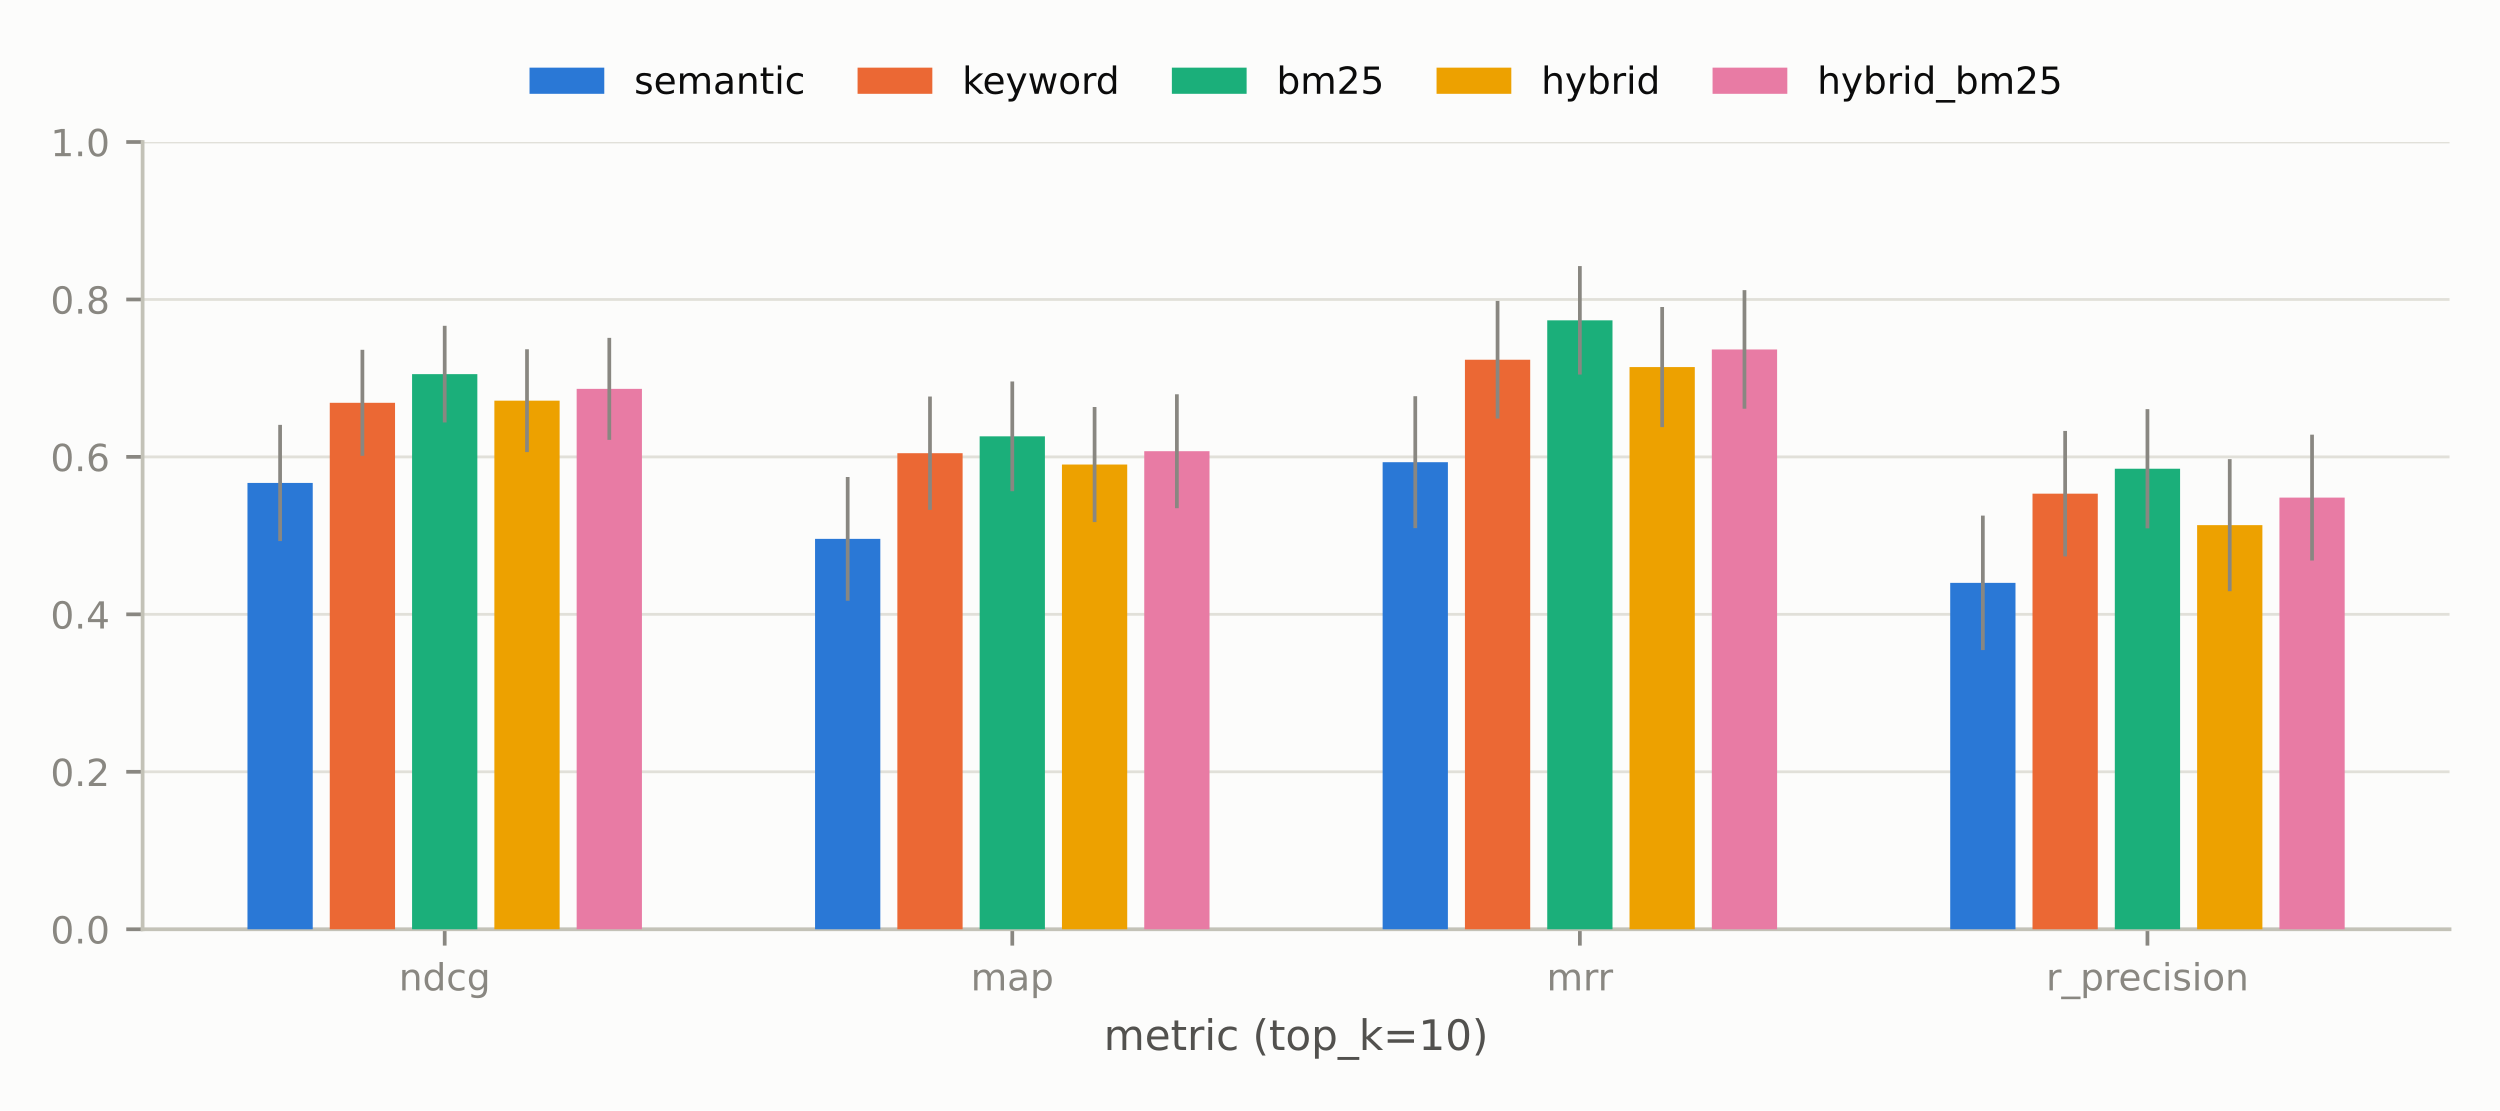
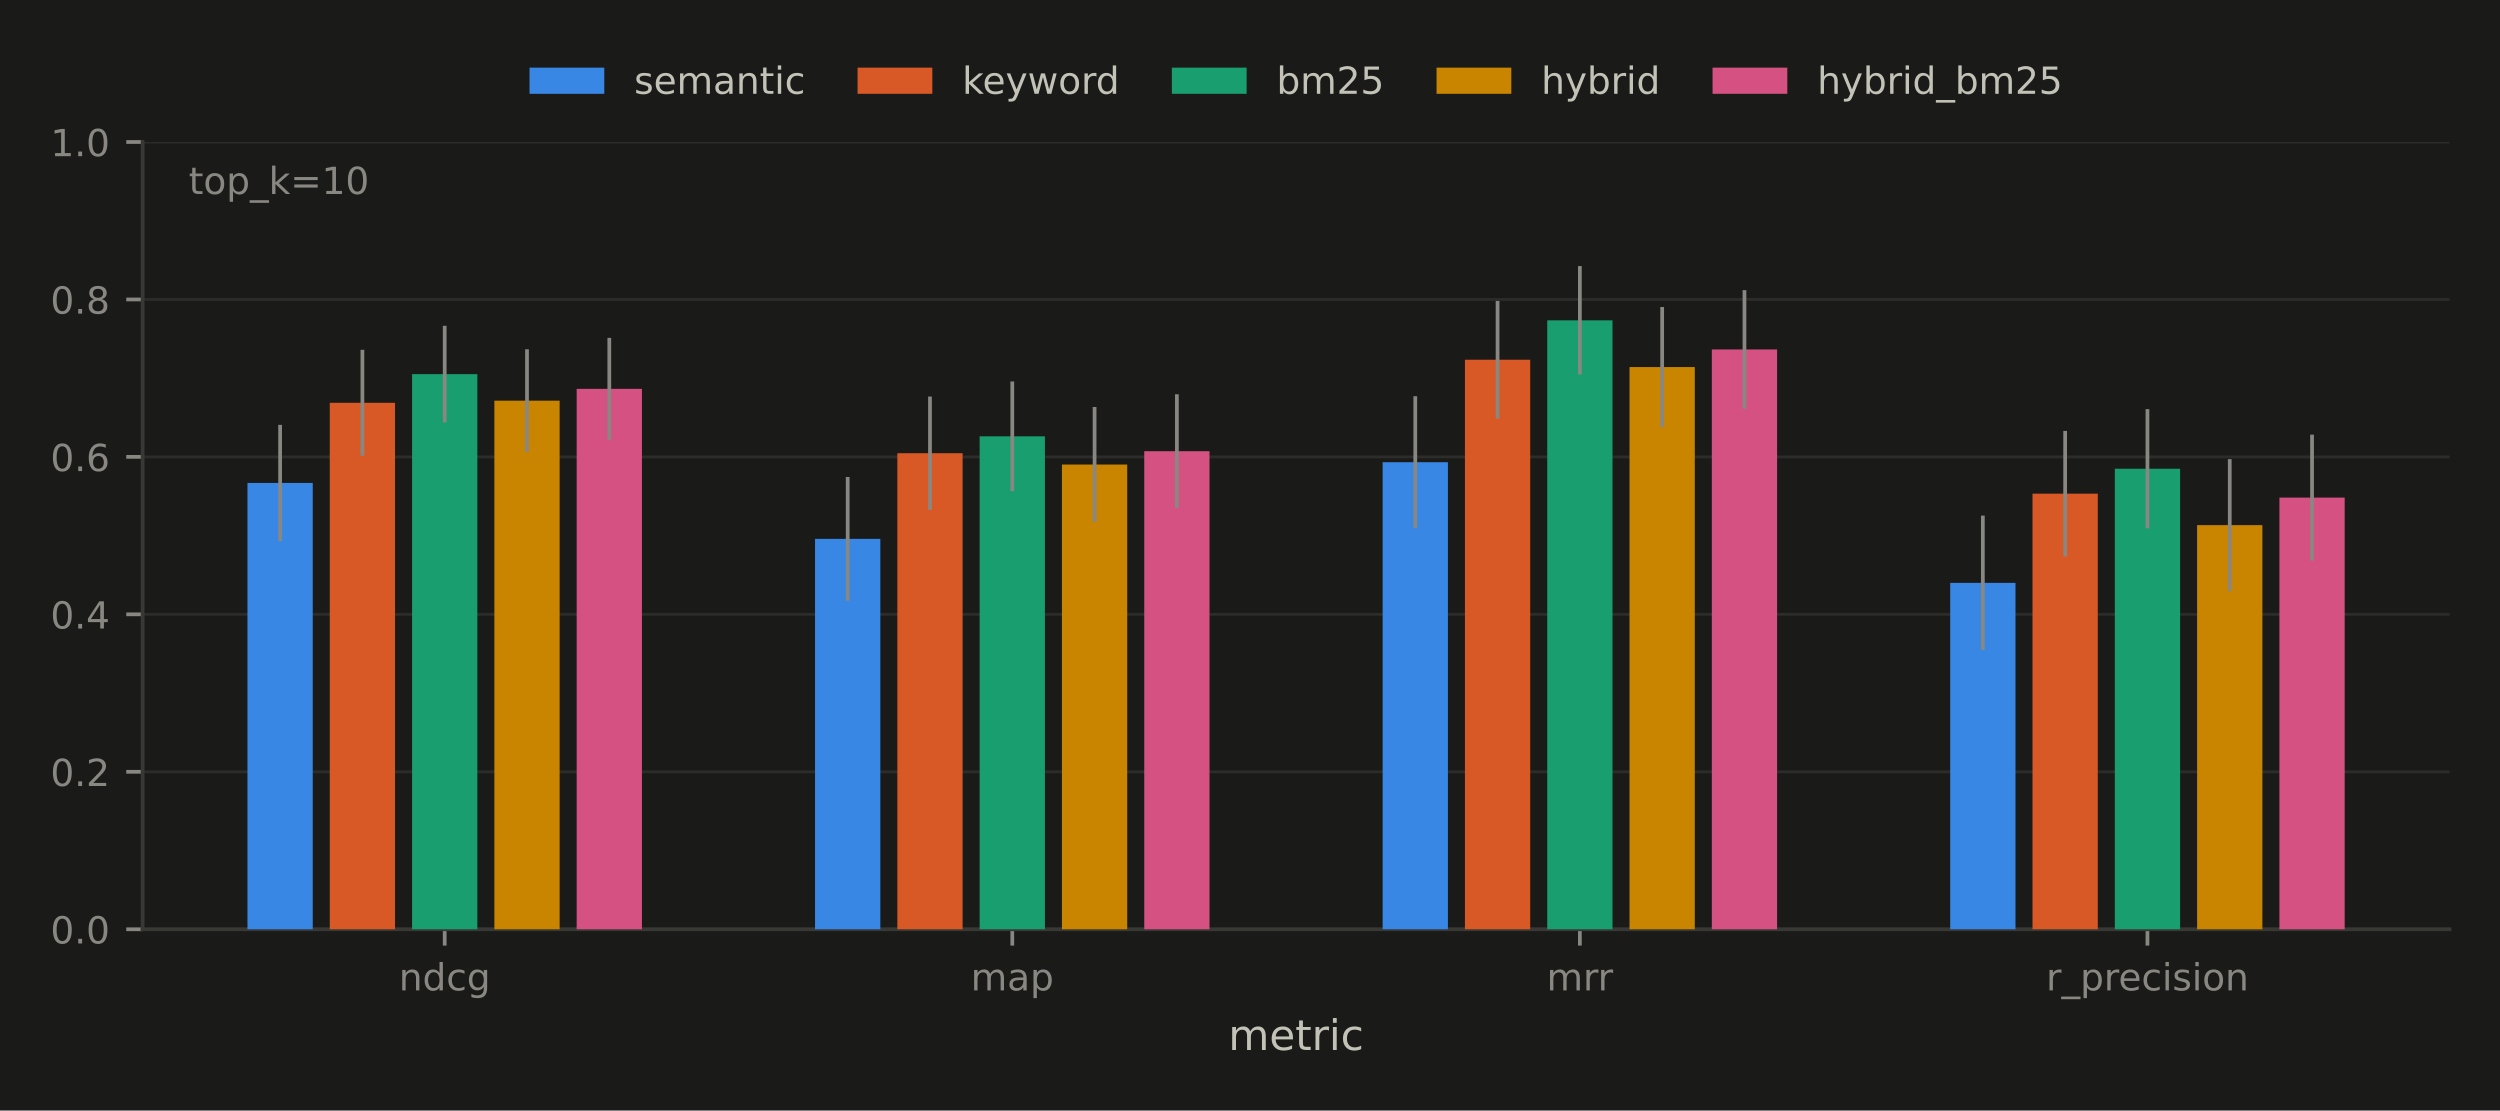
<svg xmlns="http://www.w3.org/2000/svg" xmlns:xlink="http://www.w3.org/1999/xlink" width="535.082pt" height="237.694pt" viewBox="0 0 535.082 237.694" version="1.1">
  <defs>
    <style type="text/css">*{stroke-linejoin: round; stroke-linecap: butt}</style>
  </defs>
  <g id="figure_1">
    <g id="patch_1">
-       <path d="M 0 237.694  L 535.082 237.694  L 535.082 0  L 0 0  z " style="fill: #fcfcfb" />
+       <path d="M 0 237.694  L 535.082 237.694  L 535.082 0  L 0 0  z " style="fill: #1a1a19" />
    </g>
    <g id="axes_1">
      <g id="patch_2">
-         <path d="M 30.523 198.893  L 524.283 198.893  L 524.283 30.39  L 30.523 30.39  z " style="fill: #fcfcfb" />
+         <path d="M 30.523 198.893  L 524.283 198.893  L 524.283 30.39  L 30.523 30.39  z " style="fill: #1a1a19" />
      </g>
      <g id="matplotlib.axis_1">
        <g id="xtick_1">
          <g id="line2d_1">
            <defs>
-               <path id="m5d0f65d9b7" d="M 0 0  L 0 3.5  " style="stroke: #898781; stroke-width: 0.8" />
-             </defs>
-             <g>
-               <use xlink:href="#m5d0f65d9b7" x="95.181" y="198.893" style="fill: #898781; stroke: #898781; stroke-width: 0.8" />
+               <path id="m0e48fc3c3f" d="M 0 0  L 0 3.5  " style="stroke: #898781; stroke-width: 0.8" />
+             </defs>
+             <g>
+               <use xlink:href="#m0e48fc3c3f" x="95.181" y="198.893" style="fill: #898781; stroke: #898781; stroke-width: 0.8" />
            </g>
          </g>
          <g id="text_1">
            <g style="fill: #898781" transform="translate(85.3677 211.9719) scale(0.08 -0.08)">
              <defs>
                <path id="DejaVuSans-51" d="M 3513 2113  L 3513 0  L 2938 0  L 2938 2094  Q 2938 2591 2744 2837  Q 2550 3084 2163 3084  Q 1697 3084 1428 2787  Q 1159 2491 1159 1978  L 1159 0  L 581 0  L 581 3500  L 1159 3500  L 1159 2956  Q 1366 3272 1645 3428  Q 1925 3584 2291 3584  Q 2894 3584 3203 3211  Q 3513 2838 3513 2113  z " transform="scale(0.015625)" />
                <path id="DejaVuSans-47" d="M 2906 2969  L 2906 4863  L 3481 4863  L 3481 0  L 2906 0  L 2906 525  Q 2725 213 2448 61  Q 2172 -91 1784 -91  Q 1150 -91 751 415  Q 353 922 353 1747  Q 353 2572 751 3078  Q 1150 3584 1784 3584  Q 2172 3584 2448 3432  Q 2725 3281 2906 2969  z M 947 1747  Q 947 1113 1208 752  Q 1469 391 1925 391  Q 2381 391 2643 752  Q 2906 1113 2906 1747  Q 2906 2381 2643 2742  Q 2381 3103 1925 3103  Q 1469 3103 1208 2742  Q 947 2381 947 1747  z " transform="scale(0.015625)" />
                <path id="DejaVuSans-46" d="M 3122 3366  L 3122 2828  Q 2878 2963 2633 3030  Q 2388 3097 2138 3097  Q 1578 3097 1268 2742  Q 959 2388 959 1747  Q 959 1106 1268 751  Q 1578 397 2138 397  Q 2388 397 2633 464  Q 2878 531 3122 666  L 3122 134  Q 2881 22 2623 -34  Q 2366 -91 2075 -91  Q 1284 -91 818 406  Q 353 903 353 1747  Q 353 2603 823 3093  Q 1294 3584 2113 3584  Q 2378 3584 2631 3529  Q 2884 3475 3122 3366  z " transform="scale(0.015625)" />
                <path id="DejaVuSans-4a" d="M 2906 1791  Q 2906 2416 2648 2759  Q 2391 3103 1925 3103  Q 1463 3103 1205 2759  Q 947 2416 947 1791  Q 947 1169 1205 825  Q 1463 481 1925 481  Q 2391 481 2648 825  Q 2906 1169 2906 1791  z M 3481 434  Q 3481 -459 3084 -895  Q 2688 -1331 1869 -1331  Q 1566 -1331 1297 -1286  Q 1028 -1241 775 -1147  L 775 -588  Q 1028 -725 1275 -790  Q 1522 -856 1778 -856  Q 2344 -856 2625 -561  Q 2906 -266 2906 331  L 2906 616  Q 2728 306 2450 153  Q 2172 0 1784 0  Q 1141 0 747 490  Q 353 981 353 1791  Q 353 2603 747 3093  Q 1141 3584 1784 3584  Q 2172 3584 2450 3431  Q 2728 3278 2906 2969  L 2906 3500  L 3481 3500  L 3481 434  z " transform="scale(0.015625)" />
              </defs>
              <use xlink:href="#DejaVuSans-51" />
              <use xlink:href="#DejaVuSans-47" transform="translate(63.375 0)" />
              <use xlink:href="#DejaVuSans-46" transform="translate(126.8594 0)" />
              <use xlink:href="#DejaVuSans-4a" transform="translate(181.8438 0)" />
            </g>
          </g>
        </g>
        <g id="xtick_2">
          <g id="line2d_2">
            <g>
-               <use xlink:href="#m5d0f65d9b7" x="216.662" y="198.893" style="fill: #898781; stroke: #898781; stroke-width: 0.8" />
+               <use xlink:href="#m0e48fc3c3f" x="216.662" y="198.893" style="fill: #898781; stroke: #898781; stroke-width: 0.8" />
            </g>
          </g>
          <g id="text_2">
            <g style="fill: #898781" transform="translate(207.7751 211.9712) scale(0.08 -0.08)">
              <defs>
                <path id="DejaVuSans-50" d="M 3328 2828  Q 3544 3216 3844 3400  Q 4144 3584 4550 3584  Q 5097 3584 5394 3201  Q 5691 2819 5691 2113  L 5691 0  L 5113 0  L 5113 2094  Q 5113 2597 4934 2840  Q 4756 3084 4391 3084  Q 3944 3084 3684 2787  Q 3425 2491 3425 1978  L 3425 0  L 2847 0  L 2847 2094  Q 2847 2600 2669 2842  Q 2491 3084 2119 3084  Q 1678 3084 1418 2786  Q 1159 2488 1159 1978  L 1159 0  L 581 0  L 581 3500  L 1159 3500  L 1159 2956  Q 1356 3278 1631 3431  Q 1906 3584 2284 3584  Q 2666 3584 2933 3390  Q 3200 3197 3328 2828  z " transform="scale(0.015625)" />
                <path id="DejaVuSans-44" d="M 2194 1759  Q 1497 1759 1228 1600  Q 959 1441 959 1056  Q 959 750 1161 570  Q 1363 391 1709 391  Q 2188 391 2477 730  Q 2766 1069 2766 1631  L 2766 1759  L 2194 1759  z M 3341 1997  L 3341 0  L 2766 0  L 2766 531  Q 2569 213 2275 61  Q 1981 -91 1556 -91  Q 1019 -91 701 211  Q 384 513 384 1019  Q 384 1609 779 1909  Q 1175 2209 1959 2209  L 2766 2209  L 2766 2266  Q 2766 2663 2505 2880  Q 2244 3097 1772 3097  Q 1472 3097 1187 3025  Q 903 2953 641 2809  L 641 3341  Q 956 3463 1253 3523  Q 1550 3584 1831 3584  Q 2591 3584 2966 3190  Q 3341 2797 3341 1997  z " transform="scale(0.015625)" />
                <path id="DejaVuSans-53" d="M 1159 525  L 1159 -1331  L 581 -1331  L 581 3500  L 1159 3500  L 1159 2969  Q 1341 3281 1617 3432  Q 1894 3584 2278 3584  Q 2916 3584 3314 3078  Q 3713 2572 3713 1747  Q 3713 922 3314 415  Q 2916 -91 2278 -91  Q 1894 -91 1617 61  Q 1341 213 1159 525  z M 3116 1747  Q 3116 2381 2855 2742  Q 2594 3103 2138 3103  Q 1681 3103 1420 2742  Q 1159 2381 1159 1747  Q 1159 1113 1420 752  Q 1681 391 2138 391  Q 2594 391 2855 752  Q 3116 1113 3116 1747  z " transform="scale(0.015625)" />
              </defs>
              <use xlink:href="#DejaVuSans-50" />
              <use xlink:href="#DejaVuSans-44" transform="translate(97.40625 0)" />
              <use xlink:href="#DejaVuSans-53" transform="translate(158.6875 0)" />
            </g>
          </g>
        </g>
        <g id="xtick_3">
          <g id="line2d_3">
            <g>
-               <use xlink:href="#m5d0f65d9b7" x="338.143" y="198.893" style="fill: #898781; stroke: #898781; stroke-width: 0.8" />
+               <use xlink:href="#m0e48fc3c3f" x="338.143" y="198.893" style="fill: #898781; stroke: #898781; stroke-width: 0.8" />
            </g>
          </g>
          <g id="text_3">
            <g style="fill: #898781" transform="translate(331.0281 211.9712) scale(0.08 -0.08)">
              <defs>
                <path id="DejaVuSans-55" d="M 2631 2963  Q 2534 3019 2420 3045  Q 2306 3072 2169 3072  Q 1681 3072 1420 2755  Q 1159 2438 1159 1844  L 1159 0  L 581 0  L 581 3500  L 1159 3500  L 1159 2956  Q 1341 3275 1631 3429  Q 1922 3584 2338 3584  Q 2397 3584 2469 3576  Q 2541 3569 2628 3553  L 2631 2963  z " transform="scale(0.015625)" />
              </defs>
              <use xlink:href="#DejaVuSans-50" />
              <use xlink:href="#DejaVuSans-55" transform="translate(97.40625 0)" />
              <use xlink:href="#DejaVuSans-55" transform="translate(136.7656 0)" />
            </g>
          </g>
        </g>
        <g id="xtick_4">
          <g id="line2d_4">
            <g>
-               <use xlink:href="#m5d0f65d9b7" x="459.624" y="198.893" style="fill: #898781; stroke: #898781; stroke-width: 0.8" />
+               <use xlink:href="#m0e48fc3c3f" x="459.624" y="198.893" style="fill: #898781; stroke: #898781; stroke-width: 0.8" />
            </g>
          </g>
          <g id="text_4">
            <g style="fill: #898781" transform="translate(437.9348 211.9719) scale(0.08 -0.08)">
              <defs>
                <path id="DejaVuSans-42" d="M 3263 -1063  L 3263 -1509  L -63 -1509  L -63 -1063  L 3263 -1063  z " transform="scale(0.015625)" />
                <path id="DejaVuSans-48" d="M 3597 1894  L 3597 1613  L 953 1613  Q 991 1019 1311 708  Q 1631 397 2203 397  Q 2534 397 2845 478  Q 3156 559 3463 722  L 3463 178  Q 3153 47 2828 -22  Q 2503 -91 2169 -91  Q 1331 -91 842 396  Q 353 884 353 1716  Q 353 2575 817 3079  Q 1281 3584 2069 3584  Q 2775 3584 3186 3129  Q 3597 2675 3597 1894  z M 3022 2063  Q 3016 2534 2758 2815  Q 2500 3097 2075 3097  Q 1594 3097 1305 2825  Q 1016 2553 972 2059  L 3022 2063  z " transform="scale(0.015625)" />
                <path id="DejaVuSans-4c" d="M 603 3500  L 1178 3500  L 1178 0  L 603 0  L 603 3500  z M 603 4863  L 1178 4863  L 1178 4134  L 603 4134  L 603 4863  z " transform="scale(0.015625)" />
                <path id="DejaVuSans-56" d="M 2834 3397  L 2834 2853  Q 2591 2978 2328 3040  Q 2066 3103 1784 3103  Q 1356 3103 1142 2972  Q 928 2841 928 2578  Q 928 2378 1081 2264  Q 1234 2150 1697 2047  L 1894 2003  Q 2506 1872 2764 1633  Q 3022 1394 3022 966  Q 3022 478 2636 193  Q 2250 -91 1575 -91  Q 1294 -91 989 -36  Q 684 19 347 128  L 347 722  Q 666 556 975 473  Q 1284 391 1588 391  Q 1994 391 2212 530  Q 2431 669 2431 922  Q 2431 1156 2273 1281  Q 2116 1406 1581 1522  L 1381 1569  Q 847 1681 609 1914  Q 372 2147 372 2553  Q 372 3047 722 3315  Q 1072 3584 1716 3584  Q 2034 3584 2315 3537  Q 2597 3491 2834 3397  z " transform="scale(0.015625)" />
                <path id="DejaVuSans-52" d="M 1959 3097  Q 1497 3097 1228 2736  Q 959 2375 959 1747  Q 959 1119 1226 758  Q 1494 397 1959 397  Q 2419 397 2687 759  Q 2956 1122 2956 1747  Q 2956 2369 2687 2733  Q 2419 3097 1959 3097  z M 1959 3584  Q 2709 3584 3137 3096  Q 3566 2609 3566 1747  Q 3566 888 3137 398  Q 2709 -91 1959 -91  Q 1206 -91 779 398  Q 353 888 353 1747  Q 353 2609 779 3096  Q 1206 3584 1959 3584  z " transform="scale(0.015625)" />
              </defs>
              <use xlink:href="#DejaVuSans-55" />
              <use xlink:href="#DejaVuSans-42" transform="translate(41.10938 0)" />
              <use xlink:href="#DejaVuSans-53" transform="translate(91.10938 0)" />
              <use xlink:href="#DejaVuSans-55" transform="translate(154.5938 0)" />
              <use xlink:href="#DejaVuSans-48" transform="translate(193.5 0)" />
              <use xlink:href="#DejaVuSans-46" transform="translate(255.0312 0)" />
              <use xlink:href="#DejaVuSans-4c" transform="translate(310.0156 0)" />
              <use xlink:href="#DejaVuSans-56" transform="translate(337.7969 0)" />
              <use xlink:href="#DejaVuSans-4c" transform="translate(389.8906 0)" />
              <use xlink:href="#DejaVuSans-52" transform="translate(417.6719 0)" />
              <use xlink:href="#DejaVuSans-51" transform="translate(478.8594 0)" />
            </g>
          </g>
        </g>
        <g id="text_5">
-           <g style="fill: #52514e" transform="translate(236.243 224.7323) scale(0.09 -0.09)">
+           <g style="fill: #c3c2b7" transform="translate(262.9118 224.7323) scale(0.09 -0.09)">
            <defs>
              <path id="DejaVuSans-57" d="M 1172 4494  L 1172 3500  L 2356 3500  L 2356 3053  L 1172 3053  L 1172 1153  Q 1172 725 1289 603  Q 1406 481 1766 481  L 2356 481  L 2356 0  L 1766 0  Q 1100 0 847 248  Q 594 497 594 1153  L 594 3053  L 172 3053  L 172 3500  L 594 3500  L 594 4494  L 1172 4494  z " transform="scale(0.015625)" />
-               <path id="DejaVuSans-3" transform="scale(0.015625)" />
-               <path id="DejaVuSans-b" d="M 1984 4856  Q 1566 4138 1362 3434  Q 1159 2731 1159 2009  Q 1159 1288 1364 580  Q 1569 -128 1984 -844  L 1484 -844  Q 1016 -109 783 600  Q 550 1309 550 2009  Q 550 2706 781 3412  Q 1013 4119 1484 4856  L 1984 4856  z " transform="scale(0.015625)" />
-               <path id="DejaVuSans-4e" d="M 581 4863  L 1159 4863  L 1159 1991  L 2875 3500  L 3609 3500  L 1753 1863  L 3688 0  L 2938 0  L 1159 1709  L 1159 0  L 581 0  L 581 4863  z " transform="scale(0.015625)" />
-               <path id="DejaVuSans-20" d="M 678 2906  L 4684 2906  L 4684 2381  L 678 2381  L 678 2906  z M 678 1631  L 4684 1631  L 4684 1100  L 678 1100  L 678 1631  z " transform="scale(0.015625)" />
-               <path id="DejaVuSans-14" d="M 794 531  L 1825 531  L 1825 4091  L 703 3866  L 703 4441  L 1819 4666  L 2450 4666  L 2450 531  L 3481 531  L 3481 0  L 794 0  L 794 531  z " transform="scale(0.015625)" />
-               <path id="DejaVuSans-13" d="M 2034 4250  Q 1547 4250 1301 3770  Q 1056 3291 1056 2328  Q 1056 1369 1301 889  Q 1547 409 2034 409  Q 2525 409 2770 889  Q 3016 1369 3016 2328  Q 3016 3291 2770 3770  Q 2525 4250 2034 4250  z M 2034 4750  Q 2819 4750 3233 4129  Q 3647 3509 3647 2328  Q 3647 1150 3233 529  Q 2819 -91 2034 -91  Q 1250 -91 836 529  Q 422 1150 422 2328  Q 422 3509 836 4129  Q 1250 4750 2034 4750  z " transform="scale(0.015625)" />
-               <path id="DejaVuSans-c" d="M 513 4856  L 1013 4856  Q 1481 4119 1714 3412  Q 1947 2706 1947 2009  Q 1947 1309 1714 600  Q 1481 -109 1013 -844  L 513 -844  Q 928 -128 1133 580  Q 1338 1288 1338 2009  Q 1338 2731 1133 3434  Q 928 4138 513 4856  z " transform="scale(0.015625)" />
            </defs>
            <use xlink:href="#DejaVuSans-50" />
            <use xlink:href="#DejaVuSans-48" transform="translate(97.40625 0)" />
            <use xlink:href="#DejaVuSans-57" transform="translate(158.9375 0)" />
            <use xlink:href="#DejaVuSans-55" transform="translate(198.1406 0)" />
            <use xlink:href="#DejaVuSans-4c" transform="translate(239.25 0)" />
            <use xlink:href="#DejaVuSans-46" transform="translate(267.0312 0)" />
-             <use xlink:href="#DejaVuSans-3" transform="translate(322.0156 0)" />
-             <use xlink:href="#DejaVuSans-b" transform="translate(353.7969 0)" />
-             <use xlink:href="#DejaVuSans-57" transform="translate(392.8125 0)" />
-             <use xlink:href="#DejaVuSans-52" transform="translate(432.0156 0)" />
-             <use xlink:href="#DejaVuSans-53" transform="translate(493.2031 0)" />
-             <use xlink:href="#DejaVuSans-42" transform="translate(556.6875 0)" />
-             <use xlink:href="#DejaVuSans-4e" transform="translate(606.6875 0)" />
-             <use xlink:href="#DejaVuSans-20" transform="translate(664.5938 0)" />
-             <use xlink:href="#DejaVuSans-14" transform="translate(748.3906 0)" />
-             <use xlink:href="#DejaVuSans-13" transform="translate(812.0156 0)" />
-             <use xlink:href="#DejaVuSans-c" transform="translate(875.6406 0)" />
          </g>
        </g>
      </g>
      <g id="matplotlib.axis_2">
        <g id="ytick_1">
          <g id="line2d_5">
-             <path d="M 30.523 198.893  L 524.283 198.893  " clip-path="url(#p33523b8260)" style="fill: none; stroke: #e1e0d9; stroke-width: 0.6; stroke-linecap: round" />
+             <path d="M 30.523 198.893  L 524.283 198.893  " clip-path="url(#p1de56642d0)" style="fill: none; stroke: #2c2c2a; stroke-width: 0.6; stroke-linecap: round" />
          </g>
          <g id="line2d_6">
            <defs>
-               <path id="m685daa7749" d="M 0 0  L -3.5 0  " style="stroke: #898781; stroke-width: 0.8" />
-             </defs>
-             <g>
-               <use xlink:href="#m685daa7749" x="30.523" y="198.893" style="fill: #898781; stroke: #898781; stroke-width: 0.8" />
+               <path id="m25255f8a18" d="M 0 0  L -3.5 0  " style="stroke: #898781; stroke-width: 0.8" />
+             </defs>
+             <g>
+               <use xlink:href="#m25255f8a18" x="30.523" y="198.893" style="fill: #898781; stroke: #898781; stroke-width: 0.8" />
            </g>
          </g>
          <g id="text_6">
            <g style="fill: #898781" transform="translate(10.8 201.9322) scale(0.08 -0.08)">
              <defs>
+                 <path id="DejaVuSans-13" d="M 2034 4250  Q 1547 4250 1301 3770  Q 1056 3291 1056 2328  Q 1056 1369 1301 889  Q 1547 409 2034 409  Q 2525 409 2770 889  Q 3016 1369 3016 2328  Q 3016 3291 2770 3770  Q 2525 4250 2034 4250  z M 2034 4750  Q 2819 4750 3233 4129  Q 3647 3509 3647 2328  Q 3647 1150 3233 529  Q 2819 -91 2034 -91  Q 1250 -91 836 529  Q 422 1150 422 2328  Q 422 3509 836 4129  Q 1250 4750 2034 4750  z " transform="scale(0.015625)" />
                <path id="DejaVuSans-11" d="M 684 794  L 1344 794  L 1344 0  L 684 0  L 684 794  z " transform="scale(0.015625)" />
              </defs>
              <use xlink:href="#DejaVuSans-13" />
              <use xlink:href="#DejaVuSans-11" transform="translate(63.625 0)" />
              <use xlink:href="#DejaVuSans-13" transform="translate(95.40625 0)" />
            </g>
          </g>
        </g>
        <g id="ytick_2">
          <g id="line2d_7">
-             <path d="M 30.523 165.193  L 524.283 165.193  " clip-path="url(#p33523b8260)" style="fill: none; stroke: #e1e0d9; stroke-width: 0.6; stroke-linecap: round" />
+             <path d="M 30.523 165.193  L 524.283 165.193  " clip-path="url(#p1de56642d0)" style="fill: none; stroke: #2c2c2a; stroke-width: 0.6; stroke-linecap: round" />
          </g>
          <g id="line2d_8">
            <g>
-               <use xlink:href="#m685daa7749" x="30.523" y="165.193" style="fill: #898781; stroke: #898781; stroke-width: 0.8" />
+               <use xlink:href="#m25255f8a18" x="30.523" y="165.193" style="fill: #898781; stroke: #898781; stroke-width: 0.8" />
            </g>
          </g>
          <g id="text_7">
            <g style="fill: #898781" transform="translate(10.8 168.2316) scale(0.08 -0.08)">
              <defs>
                <path id="DejaVuSans-15" d="M 1228 531  L 3431 531  L 3431 0  L 469 0  L 469 531  Q 828 903 1448 1529  Q 2069 2156 2228 2338  Q 2531 2678 2651 2914  Q 2772 3150 2772 3378  Q 2772 3750 2511 3984  Q 2250 4219 1831 4219  Q 1534 4219 1204 4116  Q 875 4013 500 3803  L 500 4441  Q 881 4594 1212 4672  Q 1544 4750 1819 4750  Q 2544 4750 2975 4387  Q 3406 4025 3406 3419  Q 3406 3131 3298 2873  Q 3191 2616 2906 2266  Q 2828 2175 2409 1742  Q 1991 1309 1228 531  z " transform="scale(0.015625)" />
              </defs>
              <use xlink:href="#DejaVuSans-13" />
              <use xlink:href="#DejaVuSans-11" transform="translate(63.625 0)" />
              <use xlink:href="#DejaVuSans-15" transform="translate(95.40625 0)" />
            </g>
          </g>
        </g>
        <g id="ytick_3">
          <g id="line2d_9">
-             <path d="M 30.523 131.492  L 524.283 131.492  " clip-path="url(#p33523b8260)" style="fill: none; stroke: #e1e0d9; stroke-width: 0.6; stroke-linecap: round" />
+             <path d="M 30.523 131.492  L 524.283 131.492  " clip-path="url(#p1de56642d0)" style="fill: none; stroke: #2c2c2a; stroke-width: 0.6; stroke-linecap: round" />
          </g>
          <g id="line2d_10">
            <g>
-               <use xlink:href="#m685daa7749" x="30.523" y="131.492" style="fill: #898781; stroke: #898781; stroke-width: 0.8" />
+               <use xlink:href="#m25255f8a18" x="30.523" y="131.492" style="fill: #898781; stroke: #898781; stroke-width: 0.8" />
            </g>
          </g>
          <g id="text_8">
            <g style="fill: #898781" transform="translate(10.8 134.5311) scale(0.08 -0.08)">
              <defs>
                <path id="DejaVuSans-17" d="M 2419 4116  L 825 1625  L 2419 1625  L 2419 4116  z M 2253 4666  L 3047 4666  L 3047 1625  L 3713 1625  L 3713 1100  L 3047 1100  L 3047 0  L 2419 0  L 2419 1100  L 313 1100  L 313 1709  L 2253 4666  z " transform="scale(0.015625)" />
              </defs>
              <use xlink:href="#DejaVuSans-13" />
              <use xlink:href="#DejaVuSans-11" transform="translate(63.625 0)" />
              <use xlink:href="#DejaVuSans-17" transform="translate(95.40625 0)" />
            </g>
          </g>
        </g>
        <g id="ytick_4">
          <g id="line2d_11">
-             <path d="M 30.523 97.791  L 524.283 97.791  " clip-path="url(#p33523b8260)" style="fill: none; stroke: #e1e0d9; stroke-width: 0.6; stroke-linecap: round" />
+             <path d="M 30.523 97.791  L 524.283 97.791  " clip-path="url(#p1de56642d0)" style="fill: none; stroke: #2c2c2a; stroke-width: 0.6; stroke-linecap: round" />
          </g>
          <g id="line2d_12">
            <g>
-               <use xlink:href="#m685daa7749" x="30.523" y="97.791" style="fill: #898781; stroke: #898781; stroke-width: 0.8" />
+               <use xlink:href="#m25255f8a18" x="30.523" y="97.791" style="fill: #898781; stroke: #898781; stroke-width: 0.8" />
            </g>
          </g>
          <g id="text_9">
            <g style="fill: #898781" transform="translate(10.8 100.8305) scale(0.08 -0.08)">
              <defs>
                <path id="DejaVuSans-19" d="M 2113 2584  Q 1688 2584 1439 2293  Q 1191 2003 1191 1497  Q 1191 994 1439 701  Q 1688 409 2113 409  Q 2538 409 2786 701  Q 3034 994 3034 1497  Q 3034 2003 2786 2293  Q 2538 2584 2113 2584  z M 3366 4563  L 3366 3988  Q 3128 4100 2886 4159  Q 2644 4219 2406 4219  Q 1781 4219 1451 3797  Q 1122 3375 1075 2522  Q 1259 2794 1537 2939  Q 1816 3084 2150 3084  Q 2853 3084 3261 2657  Q 3669 2231 3669 1497  Q 3669 778 3244 343  Q 2819 -91 2113 -91  Q 1303 -91 875 529  Q 447 1150 447 2328  Q 447 3434 972 4092  Q 1497 4750 2381 4750  Q 2619 4750 2861 4703  Q 3103 4656 3366 4563  z " transform="scale(0.015625)" />
              </defs>
              <use xlink:href="#DejaVuSans-13" />
              <use xlink:href="#DejaVuSans-11" transform="translate(63.625 0)" />
              <use xlink:href="#DejaVuSans-19" transform="translate(95.40625 0)" />
            </g>
          </g>
        </g>
        <g id="ytick_5">
          <g id="line2d_13">
-             <path d="M 30.523 64.091  L 524.283 64.091  " clip-path="url(#p33523b8260)" style="fill: none; stroke: #e1e0d9; stroke-width: 0.6; stroke-linecap: round" />
+             <path d="M 30.523 64.091  L 524.283 64.091  " clip-path="url(#p1de56642d0)" style="fill: none; stroke: #2c2c2a; stroke-width: 0.6; stroke-linecap: round" />
          </g>
          <g id="line2d_14">
            <g>
-               <use xlink:href="#m685daa7749" x="30.523" y="64.091" style="fill: #898781; stroke: #898781; stroke-width: 0.8" />
+               <use xlink:href="#m25255f8a18" x="30.523" y="64.091" style="fill: #898781; stroke: #898781; stroke-width: 0.8" />
            </g>
          </g>
          <g id="text_10">
            <g style="fill: #898781" transform="translate(10.8 67.12999) scale(0.08 -0.08)">
              <defs>
                <path id="DejaVuSans-1b" d="M 2034 2216  Q 1584 2216 1326 1975  Q 1069 1734 1069 1313  Q 1069 891 1326 650  Q 1584 409 2034 409  Q 2484 409 2743 651  Q 3003 894 3003 1313  Q 3003 1734 2745 1975  Q 2488 2216 2034 2216  z M 1403 2484  Q 997 2584 770 2862  Q 544 3141 544 3541  Q 544 4100 942 4425  Q 1341 4750 2034 4750  Q 2731 4750 3128 4425  Q 3525 4100 3525 3541  Q 3525 3141 3298 2862  Q 3072 2584 2669 2484  Q 3125 2378 3379 2068  Q 3634 1759 3634 1313  Q 3634 634 3220 271  Q 2806 -91 2034 -91  Q 1263 -91 848 271  Q 434 634 434 1313  Q 434 1759 690 2068  Q 947 2378 1403 2484  z M 1172 3481  Q 1172 3119 1398 2916  Q 1625 2713 2034 2713  Q 2441 2713 2670 2916  Q 2900 3119 2900 3481  Q 2900 3844 2670 4047  Q 2441 4250 2034 4250  Q 1625 4250 1398 4047  Q 1172 3844 1172 3481  z " transform="scale(0.015625)" />
              </defs>
              <use xlink:href="#DejaVuSans-13" />
              <use xlink:href="#DejaVuSans-11" transform="translate(63.625 0)" />
              <use xlink:href="#DejaVuSans-1b" transform="translate(95.40625 0)" />
            </g>
          </g>
        </g>
        <g id="ytick_6">
          <g id="line2d_15">
-             <path d="M 30.523 30.39  L 524.283 30.39  " clip-path="url(#p33523b8260)" style="fill: none; stroke: #e1e0d9; stroke-width: 0.6; stroke-linecap: round" />
+             <path d="M 30.523 30.39  L 524.283 30.39  " clip-path="url(#p1de56642d0)" style="fill: none; stroke: #2c2c2a; stroke-width: 0.6; stroke-linecap: round" />
          </g>
          <g id="line2d_16">
            <g>
-               <use xlink:href="#m685daa7749" x="30.523" y="30.39" style="fill: #898781; stroke: #898781; stroke-width: 0.8" />
+               <use xlink:href="#m25255f8a18" x="30.523" y="30.39" style="fill: #898781; stroke: #898781; stroke-width: 0.8" />
            </g>
          </g>
          <g id="text_11">
            <g style="fill: #898781" transform="translate(10.8 33.42945) scale(0.08 -0.08)">
+               <defs>
+                 <path id="DejaVuSans-14" d="M 794 531  L 1825 531  L 1825 4091  L 703 3866  L 703 4441  L 1819 4666  L 2450 4666  L 2450 531  L 3481 531  L 3481 0  L 794 0  L 794 531  z " transform="scale(0.015625)" />
+               </defs>
              <use xlink:href="#DejaVuSans-14" />
              <use xlink:href="#DejaVuSans-11" transform="translate(63.625 0)" />
              <use xlink:href="#DejaVuSans-13" transform="translate(95.40625 0)" />
            </g>
          </g>
        </g>
      </g>
      <g id="patch_3">
-         <path d="M 30.523 198.893  L 30.523 30.39  " style="fill: none; stroke: #c3c2b7; stroke-width: 0.8; stroke-linejoin: miter; stroke-linecap: square" />
+         <path d="M 30.523 198.893  L 30.523 30.39  " style="fill: none; stroke: #383835; stroke-width: 0.8; stroke-linejoin: miter; stroke-linecap: square" />
      </g>
      <g id="patch_4">
-         <path d="M 30.523 198.893  L 524.283 198.893  " style="fill: none; stroke: #c3c2b7; stroke-width: 0.8; stroke-linejoin: miter; stroke-linecap: square" />
+         <path d="M 30.523 198.893  L 524.283 198.893  " style="fill: none; stroke: #383835; stroke-width: 0.8; stroke-linejoin: miter; stroke-linecap: square" />
      </g>
      <g id="patch_5">
-         <path d="M 52.966 198.893  L 66.936 198.893  L 66.936 103.369  L 52.966 103.369  z " clip-path="url(#p33523b8260)" style="fill: #2a78d6" />
+         <path d="M 52.966 198.893  L 66.936 198.893  L 66.936 103.369  L 52.966 103.369  z " clip-path="url(#p1de56642d0)" style="fill: #3987e5" />
      </g>
      <g id="patch_6">
-         <path d="M 174.447 198.893  L 188.418 198.893  L 188.418 115.333  L 174.447 115.333  z " clip-path="url(#p33523b8260)" style="fill: #2a78d6" />
+         <path d="M 174.447 198.893  L 188.418 198.893  L 188.418 115.333  L 174.447 115.333  z " clip-path="url(#p1de56642d0)" style="fill: #3987e5" />
      </g>
      <g id="patch_7">
-         <path d="M 295.928 198.893  L 309.899 198.893  L 309.899 98.92  L 295.928 98.92  z " clip-path="url(#p33523b8260)" style="fill: #2a78d6" />
+         <path d="M 295.928 198.893  L 309.899 198.893  L 309.899 98.92  L 295.928 98.92  z " clip-path="url(#p1de56642d0)" style="fill: #3987e5" />
      </g>
      <g id="patch_8">
-         <path d="M 417.409 198.893  L 431.38 198.893  L 431.38 124.752  L 417.409 124.752  z " clip-path="url(#p33523b8260)" style="fill: #2a78d6" />
+         <path d="M 417.409 198.893  L 431.38 198.893  L 431.38 124.752  L 417.409 124.752  z " clip-path="url(#p1de56642d0)" style="fill: #3987e5" />
      </g>
      <g id="patch_9">
-         <path d="M 70.581 198.893  L 84.551 198.893  L 84.551 86.215  L 70.581 86.215  z " clip-path="url(#p33523b8260)" style="fill: #eb6834" />
+         <path d="M 70.581 198.893  L 84.551 198.893  L 84.551 86.215  L 70.581 86.215  z " clip-path="url(#p1de56642d0)" style="fill: #d95926" />
      </g>
      <g id="patch_10">
-         <path d="M 192.062 198.893  L 206.032 198.893  L 206.032 97  L 192.062 97  z " clip-path="url(#p33523b8260)" style="fill: #eb6834" />
+         <path d="M 192.062 198.893  L 206.032 198.893  L 206.032 97  L 192.062 97  z " clip-path="url(#p1de56642d0)" style="fill: #d95926" />
      </g>
      <g id="patch_11">
-         <path d="M 313.543 198.893  L 327.513 198.893  L 327.513 76.998  L 313.543 76.998  z " clip-path="url(#p33523b8260)" style="fill: #eb6834" />
+         <path d="M 313.543 198.893  L 327.513 198.893  L 327.513 76.998  L 313.543 76.998  z " clip-path="url(#p1de56642d0)" style="fill: #d95926" />
      </g>
      <g id="patch_12">
-         <path d="M 435.024 198.893  L 448.995 198.893  L 448.995 105.661  L 435.024 105.661  z " clip-path="url(#p33523b8260)" style="fill: #eb6834" />
+         <path d="M 435.024 198.893  L 448.995 198.893  L 448.995 105.661  L 435.024 105.661  z " clip-path="url(#p1de56642d0)" style="fill: #d95926" />
      </g>
      <g id="patch_13">
-         <path d="M 88.196 198.893  L 102.166 198.893  L 102.166 80.082  L 88.196 80.082  z " clip-path="url(#p33523b8260)" style="fill: #1baf7a" />
+         <path d="M 88.196 198.893  L 102.166 198.893  L 102.166 80.082  L 88.196 80.082  z " clip-path="url(#p1de56642d0)" style="fill: #199e70" />
      </g>
      <g id="patch_14">
-         <path d="M 209.677 198.893  L 223.647 198.893  L 223.647 93.394  L 209.677 93.394  z " clip-path="url(#p33523b8260)" style="fill: #1baf7a" />
+         <path d="M 209.677 198.893  L 223.647 198.893  L 223.647 93.394  L 209.677 93.394  z " clip-path="url(#p1de56642d0)" style="fill: #199e70" />
      </g>
      <g id="patch_15">
-         <path d="M 331.158 198.893  L 345.128 198.893  L 345.128 68.556  L 331.158 68.556  z " clip-path="url(#p33523b8260)" style="fill: #1baf7a" />
+         <path d="M 331.158 198.893  L 345.128 198.893  L 345.128 68.556  L 331.158 68.556  z " clip-path="url(#p1de56642d0)" style="fill: #199e70" />
      </g>
      <g id="patch_16">
-         <path d="M 452.639 198.893  L 466.609 198.893  L 466.609 100.319  L 452.639 100.319  z " clip-path="url(#p33523b8260)" style="fill: #1baf7a" />
+         <path d="M 452.639 198.893  L 466.609 198.893  L 466.609 100.319  L 452.639 100.319  z " clip-path="url(#p1de56642d0)" style="fill: #199e70" />
      </g>
      <g id="patch_17">
-         <path d="M 105.81 198.893  L 119.781 198.893  L 119.781 85.76  L 105.81 85.76  z " clip-path="url(#p33523b8260)" style="fill: #eda100" />
+         <path d="M 105.81 198.893  L 119.781 198.893  L 119.781 85.76  L 105.81 85.76  z " clip-path="url(#p1de56642d0)" style="fill: #c98500" />
      </g>
      <g id="patch_18">
-         <path d="M 227.292 198.893  L 241.262 198.893  L 241.262 99.426  L 227.292 99.426  z " clip-path="url(#p33523b8260)" style="fill: #eda100" />
+         <path d="M 227.292 198.893  L 241.262 198.893  L 241.262 99.426  L 227.292 99.426  z " clip-path="url(#p1de56642d0)" style="fill: #c98500" />
      </g>
      <g id="patch_19">
-         <path d="M 348.773 198.893  L 362.743 198.893  L 362.743 78.565  L 348.773 78.565  z " clip-path="url(#p33523b8260)" style="fill: #eda100" />
+         <path d="M 348.773 198.893  L 362.743 198.893  L 362.743 78.565  L 348.773 78.565  z " clip-path="url(#p1de56642d0)" style="fill: #c98500" />
      </g>
      <g id="patch_20">
-         <path d="M 470.254 198.893  L 484.224 198.893  L 484.224 112.401  L 470.254 112.401  z " clip-path="url(#p33523b8260)" style="fill: #eda100" />
+         <path d="M 470.254 198.893  L 484.224 198.893  L 484.224 112.401  L 470.254 112.401  z " clip-path="url(#p1de56642d0)" style="fill: #c98500" />
      </g>
      <g id="patch_21">
-         <path d="M 123.425 198.893  L 137.396 198.893  L 137.396 83.233  L 123.425 83.233  z " clip-path="url(#p33523b8260)" style="fill: #e87ba4" />
+         <path d="M 123.425 198.893  L 137.396 198.893  L 137.396 83.233  L 123.425 83.233  z " clip-path="url(#p1de56642d0)" style="fill: #d55181" />
      </g>
      <g id="patch_22">
-         <path d="M 244.906 198.893  L 258.877 198.893  L 258.877 96.578  L 244.906 96.578  z " clip-path="url(#p33523b8260)" style="fill: #e87ba4" />
+         <path d="M 244.906 198.893  L 258.877 198.893  L 258.877 96.578  L 244.906 96.578  z " clip-path="url(#p1de56642d0)" style="fill: #d55181" />
      </g>
      <g id="patch_23">
-         <path d="M 366.387 198.893  L 380.358 198.893  L 380.358 74.791  L 366.387 74.791  z " clip-path="url(#p33523b8260)" style="fill: #e87ba4" />
+         <path d="M 366.387 198.893  L 380.358 198.893  L 380.358 74.791  L 366.387 74.791  z " clip-path="url(#p1de56642d0)" style="fill: #d55181" />
      </g>
      <g id="patch_24">
-         <path d="M 487.869 198.893  L 501.839 198.893  L 501.839 106.503  L 487.869 106.503  z " clip-path="url(#p33523b8260)" style="fill: #e87ba4" />
+         <path d="M 487.869 198.893  L 501.839 198.893  L 501.839 106.503  L 487.869 106.503  z " clip-path="url(#p1de56642d0)" style="fill: #d55181" />
+       </g>
+       <g id="text_12">
+         <g style="fill: #898781" transform="translate(40.3977 41.52421) scale(0.08 -0.08)">
+           <defs>
+             <path id="DejaVuSans-4e" d="M 581 4863  L 1159 4863  L 1159 1991  L 2875 3500  L 3609 3500  L 1753 1863  L 3688 0  L 2938 0  L 1159 1709  L 1159 0  L 581 0  L 581 4863  z " transform="scale(0.015625)" />
+             <path id="DejaVuSans-20" d="M 678 2906  L 4684 2906  L 4684 2381  L 678 2381  L 678 2906  z M 678 1631  L 4684 1631  L 4684 1100  L 678 1100  L 678 1631  z " transform="scale(0.015625)" />
+           </defs>
+           <use xlink:href="#DejaVuSans-57" />
+           <use xlink:href="#DejaVuSans-52" transform="translate(39.20312 0)" />
+           <use xlink:href="#DejaVuSans-53" transform="translate(100.3906 0)" />
+           <use xlink:href="#DejaVuSans-42" transform="translate(163.875 0)" />
+           <use xlink:href="#DejaVuSans-4e" transform="translate(213.875 0)" />
+           <use xlink:href="#DejaVuSans-20" transform="translate(271.7812 0)" />
+           <use xlink:href="#DejaVuSans-14" transform="translate(355.5781 0)" />
+           <use xlink:href="#DejaVuSans-13" transform="translate(419.2031 0)" />
+         </g>
      </g>
      <g id="LineCollection_1">
-         <path d="M 59.951 115.804  L 59.951 90.933  " clip-path="url(#p33523b8260)" style="fill: none; stroke: #898781; stroke-width: 0.8" />
-         <path d="M 181.432 128.577  L 181.432 102.088  " clip-path="url(#p33523b8260)" style="fill: none; stroke: #898781; stroke-width: 0.8" />
-         <path d="M 302.914 113.041  L 302.914 84.8  " clip-path="url(#p33523b8260)" style="fill: none; stroke: #898781; stroke-width: 0.8" />
-         <path d="M 424.395 139.142  L 424.395 110.362  " clip-path="url(#p33523b8260)" style="fill: none; stroke: #898781; stroke-width: 0.8" />
+         <path d="M 59.951 115.804  L 59.951 90.933  " clip-path="url(#p1de56642d0)" style="fill: none; stroke: #898781; stroke-width: 0.8" />
+         <path d="M 181.432 128.577  L 181.432 102.088  " clip-path="url(#p1de56642d0)" style="fill: none; stroke: #898781; stroke-width: 0.8" />
+         <path d="M 302.914 113.041  L 302.914 84.8  " clip-path="url(#p1de56642d0)" style="fill: none; stroke: #898781; stroke-width: 0.8" />
+         <path d="M 424.395 139.142  L 424.395 110.362  " clip-path="url(#p1de56642d0)" style="fill: none; stroke: #898781; stroke-width: 0.8" />
      </g>
      <g id="LineCollection_2">
-         <path d="M 77.566 97.556  L 77.566 74.875  " clip-path="url(#p33523b8260)" style="fill: none; stroke: #898781; stroke-width: 0.8" />
-         <path d="M 199.047 109.132  L 199.047 84.867  " clip-path="url(#p33523b8260)" style="fill: none; stroke: #898781; stroke-width: 0.8" />
-         <path d="M 320.528 89.585  L 320.528 64.411  " clip-path="url(#p33523b8260)" style="fill: none; stroke: #898781; stroke-width: 0.8" />
-         <path d="M 442.009 119.09  L 442.009 92.231  " clip-path="url(#p33523b8260)" style="fill: none; stroke: #898781; stroke-width: 0.8" />
+         <path d="M 77.566 97.556  L 77.566 74.875  " clip-path="url(#p1de56642d0)" style="fill: none; stroke: #898781; stroke-width: 0.8" />
+         <path d="M 199.047 109.132  L 199.047 84.867  " clip-path="url(#p1de56642d0)" style="fill: none; stroke: #898781; stroke-width: 0.8" />
+         <path d="M 320.528 89.585  L 320.528 64.411  " clip-path="url(#p1de56642d0)" style="fill: none; stroke: #898781; stroke-width: 0.8" />
+         <path d="M 442.009 119.09  L 442.009 92.231  " clip-path="url(#p1de56642d0)" style="fill: none; stroke: #898781; stroke-width: 0.8" />
      </g>
      <g id="LineCollection_3">
-         <path d="M 95.181 90.428  L 95.181 69.736  " clip-path="url(#p33523b8260)" style="fill: none; stroke: #898781; stroke-width: 0.8" />
-         <path d="M 216.662 105.138  L 216.662 81.649  " clip-path="url(#p33523b8260)" style="fill: none; stroke: #898781; stroke-width: 0.8" />
-         <path d="M 338.143 80.166  L 338.143 56.946  " clip-path="url(#p33523b8260)" style="fill: none; stroke: #898781; stroke-width: 0.8" />
-         <path d="M 459.624 113.075  L 459.624 87.563  " clip-path="url(#p33523b8260)" style="fill: none; stroke: #898781; stroke-width: 0.8" />
+         <path d="M 95.181 90.428  L 95.181 69.736  " clip-path="url(#p1de56642d0)" style="fill: none; stroke: #898781; stroke-width: 0.8" />
+         <path d="M 216.662 105.138  L 216.662 81.649  " clip-path="url(#p1de56642d0)" style="fill: none; stroke: #898781; stroke-width: 0.8" />
+         <path d="M 338.143 80.166  L 338.143 56.946  " clip-path="url(#p1de56642d0)" style="fill: none; stroke: #898781; stroke-width: 0.8" />
+         <path d="M 459.624 113.075  L 459.624 87.563  " clip-path="url(#p1de56642d0)" style="fill: none; stroke: #898781; stroke-width: 0.8" />
      </g>
      <g id="LineCollection_4">
-         <path d="M 112.796 96.764  L 112.796 74.757  " clip-path="url(#p33523b8260)" style="fill: none; stroke: #898781; stroke-width: 0.8" />
-         <path d="M 234.277 111.744  L 234.277 87.108  " clip-path="url(#p33523b8260)" style="fill: none; stroke: #898781; stroke-width: 0.8" />
-         <path d="M 355.758 91.422  L 355.758 65.709  " clip-path="url(#p33523b8260)" style="fill: none; stroke: #898781; stroke-width: 0.8" />
-         <path d="M 477.239 126.538  L 477.239 98.263  " clip-path="url(#p33523b8260)" style="fill: none; stroke: #898781; stroke-width: 0.8" />
+         <path d="M 112.796 96.764  L 112.796 74.757  " clip-path="url(#p1de56642d0)" style="fill: none; stroke: #898781; stroke-width: 0.8" />
+         <path d="M 234.277 111.744  L 234.277 87.108  " clip-path="url(#p1de56642d0)" style="fill: none; stroke: #898781; stroke-width: 0.8" />
+         <path d="M 355.758 91.422  L 355.758 65.709  " clip-path="url(#p1de56642d0)" style="fill: none; stroke: #898781; stroke-width: 0.8" />
+         <path d="M 477.239 126.538  L 477.239 98.263  " clip-path="url(#p1de56642d0)" style="fill: none; stroke: #898781; stroke-width: 0.8" />
      </g>
      <g id="LineCollection_5">
-         <path d="M 130.41 94.152  L 130.41 72.314  " clip-path="url(#p33523b8260)" style="fill: none; stroke: #898781; stroke-width: 0.8" />
-         <path d="M 251.891 108.778  L 251.891 84.379  " clip-path="url(#p33523b8260)" style="fill: none; stroke: #898781; stroke-width: 0.8" />
-         <path d="M 373.373 87.479  L 373.373 62.103  " clip-path="url(#p33523b8260)" style="fill: none; stroke: #898781; stroke-width: 0.8" />
-         <path d="M 494.854 119.966  L 494.854 93.04  " clip-path="url(#p33523b8260)" style="fill: none; stroke: #898781; stroke-width: 0.8" />
+         <path d="M 130.41 94.152  L 130.41 72.314  " clip-path="url(#p1de56642d0)" style="fill: none; stroke: #898781; stroke-width: 0.8" />
+         <path d="M 251.891 108.778  L 251.891 84.379  " clip-path="url(#p1de56642d0)" style="fill: none; stroke: #898781; stroke-width: 0.8" />
+         <path d="M 373.373 87.479  L 373.373 62.103  " clip-path="url(#p1de56642d0)" style="fill: none; stroke: #898781; stroke-width: 0.8" />
+         <path d="M 494.854 119.966  L 494.854 93.04  " clip-path="url(#p1de56642d0)" style="fill: none; stroke: #898781; stroke-width: 0.8" />
      </g>
      <g id="legend_1">
        <g id="patch_25">
-           <path d="M 113.336 20.079  L 129.336 20.079  L 129.336 14.479  L 113.336 14.479  z " style="fill: #2a78d6" />
-         </g>
-         <g id="text_12">
-           <g style="fill: #0b0b0b" transform="translate(135.7363 20.07875) scale(0.08 -0.08)">
+           <path d="M 113.336 20.079  L 129.336 20.079  L 129.336 14.479  L 113.336 14.479  z " style="fill: #3987e5" />
+         </g>
+         <g id="text_13">
+           <g style="fill: #c3c2b7" transform="translate(135.7363 20.07875) scale(0.08 -0.08)">
            <use xlink:href="#DejaVuSans-56" />
            <use xlink:href="#DejaVuSans-48" transform="translate(52.09375 0)" />
            <use xlink:href="#DejaVuSans-50" transform="translate(113.625 0)" />
            <use xlink:href="#DejaVuSans-44" transform="translate(211.0312 0)" />
            <use xlink:href="#DejaVuSans-51" transform="translate(272.3125 0)" />
            <use xlink:href="#DejaVuSans-57" transform="translate(335.6875 0)" />
            <use xlink:href="#DejaVuSans-4c" transform="translate(374.8906 0)" />
            <use xlink:href="#DejaVuSans-46" transform="translate(402.6719 0)" />
          </g>
        </g>
        <g id="patch_26">
-           <path d="M 183.549 20.079  L 199.549 20.079  L 199.549 14.479  L 183.549 14.479  z " style="fill: #eb6834" />
-         </g>
-         <g id="text_13">
-           <g style="fill: #0b0b0b" transform="translate(205.9487 20.07875) scale(0.08 -0.08)">
+           <path d="M 183.549 20.079  L 199.549 20.079  L 199.549 14.479  L 183.549 14.479  z " style="fill: #d95926" />
+         </g>
+         <g id="text_14">
+           <g style="fill: #c3c2b7" transform="translate(205.9487 20.07875) scale(0.08 -0.08)">
            <defs>
              <path id="DejaVuSans-5c" d="M 2059 -325  Q 1816 -950 1584 -1140  Q 1353 -1331 966 -1331  L 506 -1331  L 506 -850  L 844 -850  Q 1081 -850 1212 -737  Q 1344 -625 1503 -206  L 1606 56  L 191 3500  L 800 3500  L 1894 763  L 2988 3500  L 3597 3500  L 2059 -325  z " transform="scale(0.015625)" />
              <path id="DejaVuSans-5a" d="M 269 3500  L 844 3500  L 1563 769  L 2278 3500  L 2956 3500  L 3675 769  L 4391 3500  L 4966 3500  L 4050 0  L 3372 0  L 2619 2869  L 1863 0  L 1184 0  L 269 3500  z " transform="scale(0.015625)" />
            </defs>
            <use xlink:href="#DejaVuSans-4e" />
            <use xlink:href="#DejaVuSans-48" transform="translate(54.34375 0)" />
            <use xlink:href="#DejaVuSans-5c" transform="translate(115.875 0)" />
            <use xlink:href="#DejaVuSans-5a" transform="translate(175.0625 0)" />
            <use xlink:href="#DejaVuSans-52" transform="translate(256.8438 0)" />
            <use xlink:href="#DejaVuSans-55" transform="translate(318.0312 0)" />
            <use xlink:href="#DejaVuSans-47" transform="translate(357.3906 0)" />
          </g>
        </g>
        <g id="patch_27">
-           <path d="M 250.819 20.079  L 266.819 20.079  L 266.819 14.479  L 250.819 14.479  z " style="fill: #1baf7a" />
-         </g>
-         <g id="text_14">
-           <g style="fill: #0b0b0b" transform="translate(273.2188 20.07875) scale(0.08 -0.08)">
+           <path d="M 250.819 20.079  L 266.819 20.079  L 266.819 14.479  L 250.819 14.479  z " style="fill: #199e70" />
+         </g>
+         <g id="text_15">
+           <g style="fill: #c3c2b7" transform="translate(273.2188 20.07875) scale(0.08 -0.08)">
            <defs>
              <path id="DejaVuSans-45" d="M 3116 1747  Q 3116 2381 2855 2742  Q 2594 3103 2138 3103  Q 1681 3103 1420 2742  Q 1159 2381 1159 1747  Q 1159 1113 1420 752  Q 1681 391 2138 391  Q 2594 391 2855 752  Q 3116 1113 3116 1747  z M 1159 2969  Q 1341 3281 1617 3432  Q 1894 3584 2278 3584  Q 2916 3584 3314 3078  Q 3713 2572 3713 1747  Q 3713 922 3314 415  Q 2916 -91 2278 -91  Q 1894 -91 1617 61  Q 1341 213 1159 525  L 1159 0  L 581 0  L 581 4863  L 1159 4863  L 1159 2969  z " transform="scale(0.015625)" />
              <path id="DejaVuSans-18" d="M 691 4666  L 3169 4666  L 3169 4134  L 1269 4134  L 1269 2991  Q 1406 3038 1543 3061  Q 1681 3084 1819 3084  Q 2600 3084 3056 2656  Q 3513 2228 3513 1497  Q 3513 744 3044 326  Q 2575 -91 1722 -91  Q 1428 -91 1123 -41  Q 819 9 494 109  L 494 744  Q 775 591 1075 516  Q 1375 441 1709 441  Q 2250 441 2565 725  Q 2881 1009 2881 1497  Q 2881 1984 2565 2268  Q 2250 2553 1709 2553  Q 1456 2553 1204 2497  Q 953 2441 691 2322  L 691 4666  z " transform="scale(0.015625)" />
            </defs>
            <use xlink:href="#DejaVuSans-45" />
            <use xlink:href="#DejaVuSans-50" transform="translate(63.48438 0)" />
            <use xlink:href="#DejaVuSans-15" transform="translate(160.8906 0)" />
            <use xlink:href="#DejaVuSans-18" transform="translate(224.5156 0)" />
          </g>
        </g>
        <g id="patch_28">
-           <path d="M 307.47 20.079  L 323.47 20.079  L 323.47 14.479  L 307.47 14.479  z " style="fill: #eda100" />
-         </g>
-         <g id="text_15">
-           <g style="fill: #0b0b0b" transform="translate(329.87 20.07875) scale(0.08 -0.08)">
+           <path d="M 307.47 20.079  L 323.47 20.079  L 323.47 14.479  L 307.47 14.479  z " style="fill: #c98500" />
+         </g>
+         <g id="text_16">
+           <g style="fill: #c3c2b7" transform="translate(329.87 20.07875) scale(0.08 -0.08)">
            <defs>
              <path id="DejaVuSans-4b" d="M 3513 2113  L 3513 0  L 2938 0  L 2938 2094  Q 2938 2591 2744 2837  Q 2550 3084 2163 3084  Q 1697 3084 1428 2787  Q 1159 2491 1159 1978  L 1159 0  L 581 0  L 581 4863  L 1159 4863  L 1159 2956  Q 1366 3272 1645 3428  Q 1925 3584 2291 3584  Q 2894 3584 3203 3211  Q 3513 2838 3513 2113  z " transform="scale(0.015625)" />
            </defs>
            <use xlink:href="#DejaVuSans-4b" />
            <use xlink:href="#DejaVuSans-5c" transform="translate(63.375 0)" />
            <use xlink:href="#DejaVuSans-45" transform="translate(122.5625 0)" />
            <use xlink:href="#DejaVuSans-55" transform="translate(186.0469 0)" />
            <use xlink:href="#DejaVuSans-4c" transform="translate(227.1562 0)" />
            <use xlink:href="#DejaVuSans-47" transform="translate(254.9375 0)" />
          </g>
        </g>
        <g id="patch_29">
-           <path d="M 366.544 20.079  L 382.544 20.079  L 382.544 14.479  L 366.544 14.479  z " style="fill: #e87ba4" />
-         </g>
-         <g id="text_16">
-           <g style="fill: #0b0b0b" transform="translate(388.9438 20.07875) scale(0.08 -0.08)">
+           <path d="M 366.544 20.079  L 382.544 20.079  L 382.544 14.479  L 366.544 14.479  z " style="fill: #d55181" />
+         </g>
+         <g id="text_17">
+           <g style="fill: #c3c2b7" transform="translate(388.9438 20.07875) scale(0.08 -0.08)">
            <use xlink:href="#DejaVuSans-4b" />
            <use xlink:href="#DejaVuSans-5c" transform="translate(63.375 0)" />
            <use xlink:href="#DejaVuSans-45" transform="translate(122.5625 0)" />
            <use xlink:href="#DejaVuSans-55" transform="translate(186.0469 0)" />
            <use xlink:href="#DejaVuSans-4c" transform="translate(227.1562 0)" />
            <use xlink:href="#DejaVuSans-47" transform="translate(254.9375 0)" />
            <use xlink:href="#DejaVuSans-42" transform="translate(318.4219 0)" />
            <use xlink:href="#DejaVuSans-45" transform="translate(368.4219 0)" />
            <use xlink:href="#DejaVuSans-50" transform="translate(431.9062 0)" />
            <use xlink:href="#DejaVuSans-15" transform="translate(529.3125 0)" />
            <use xlink:href="#DejaVuSans-18" transform="translate(592.9375 0)" />
          </g>
        </g>
      </g>
    </g>
  </g>
  <defs>
-     <clipPath id="p33523b8260">
+     <clipPath id="p1de56642d0">
      <rect x="30.523" y="30.39" width="493.76" height="168.503" />
    </clipPath>
  </defs>
</svg>
